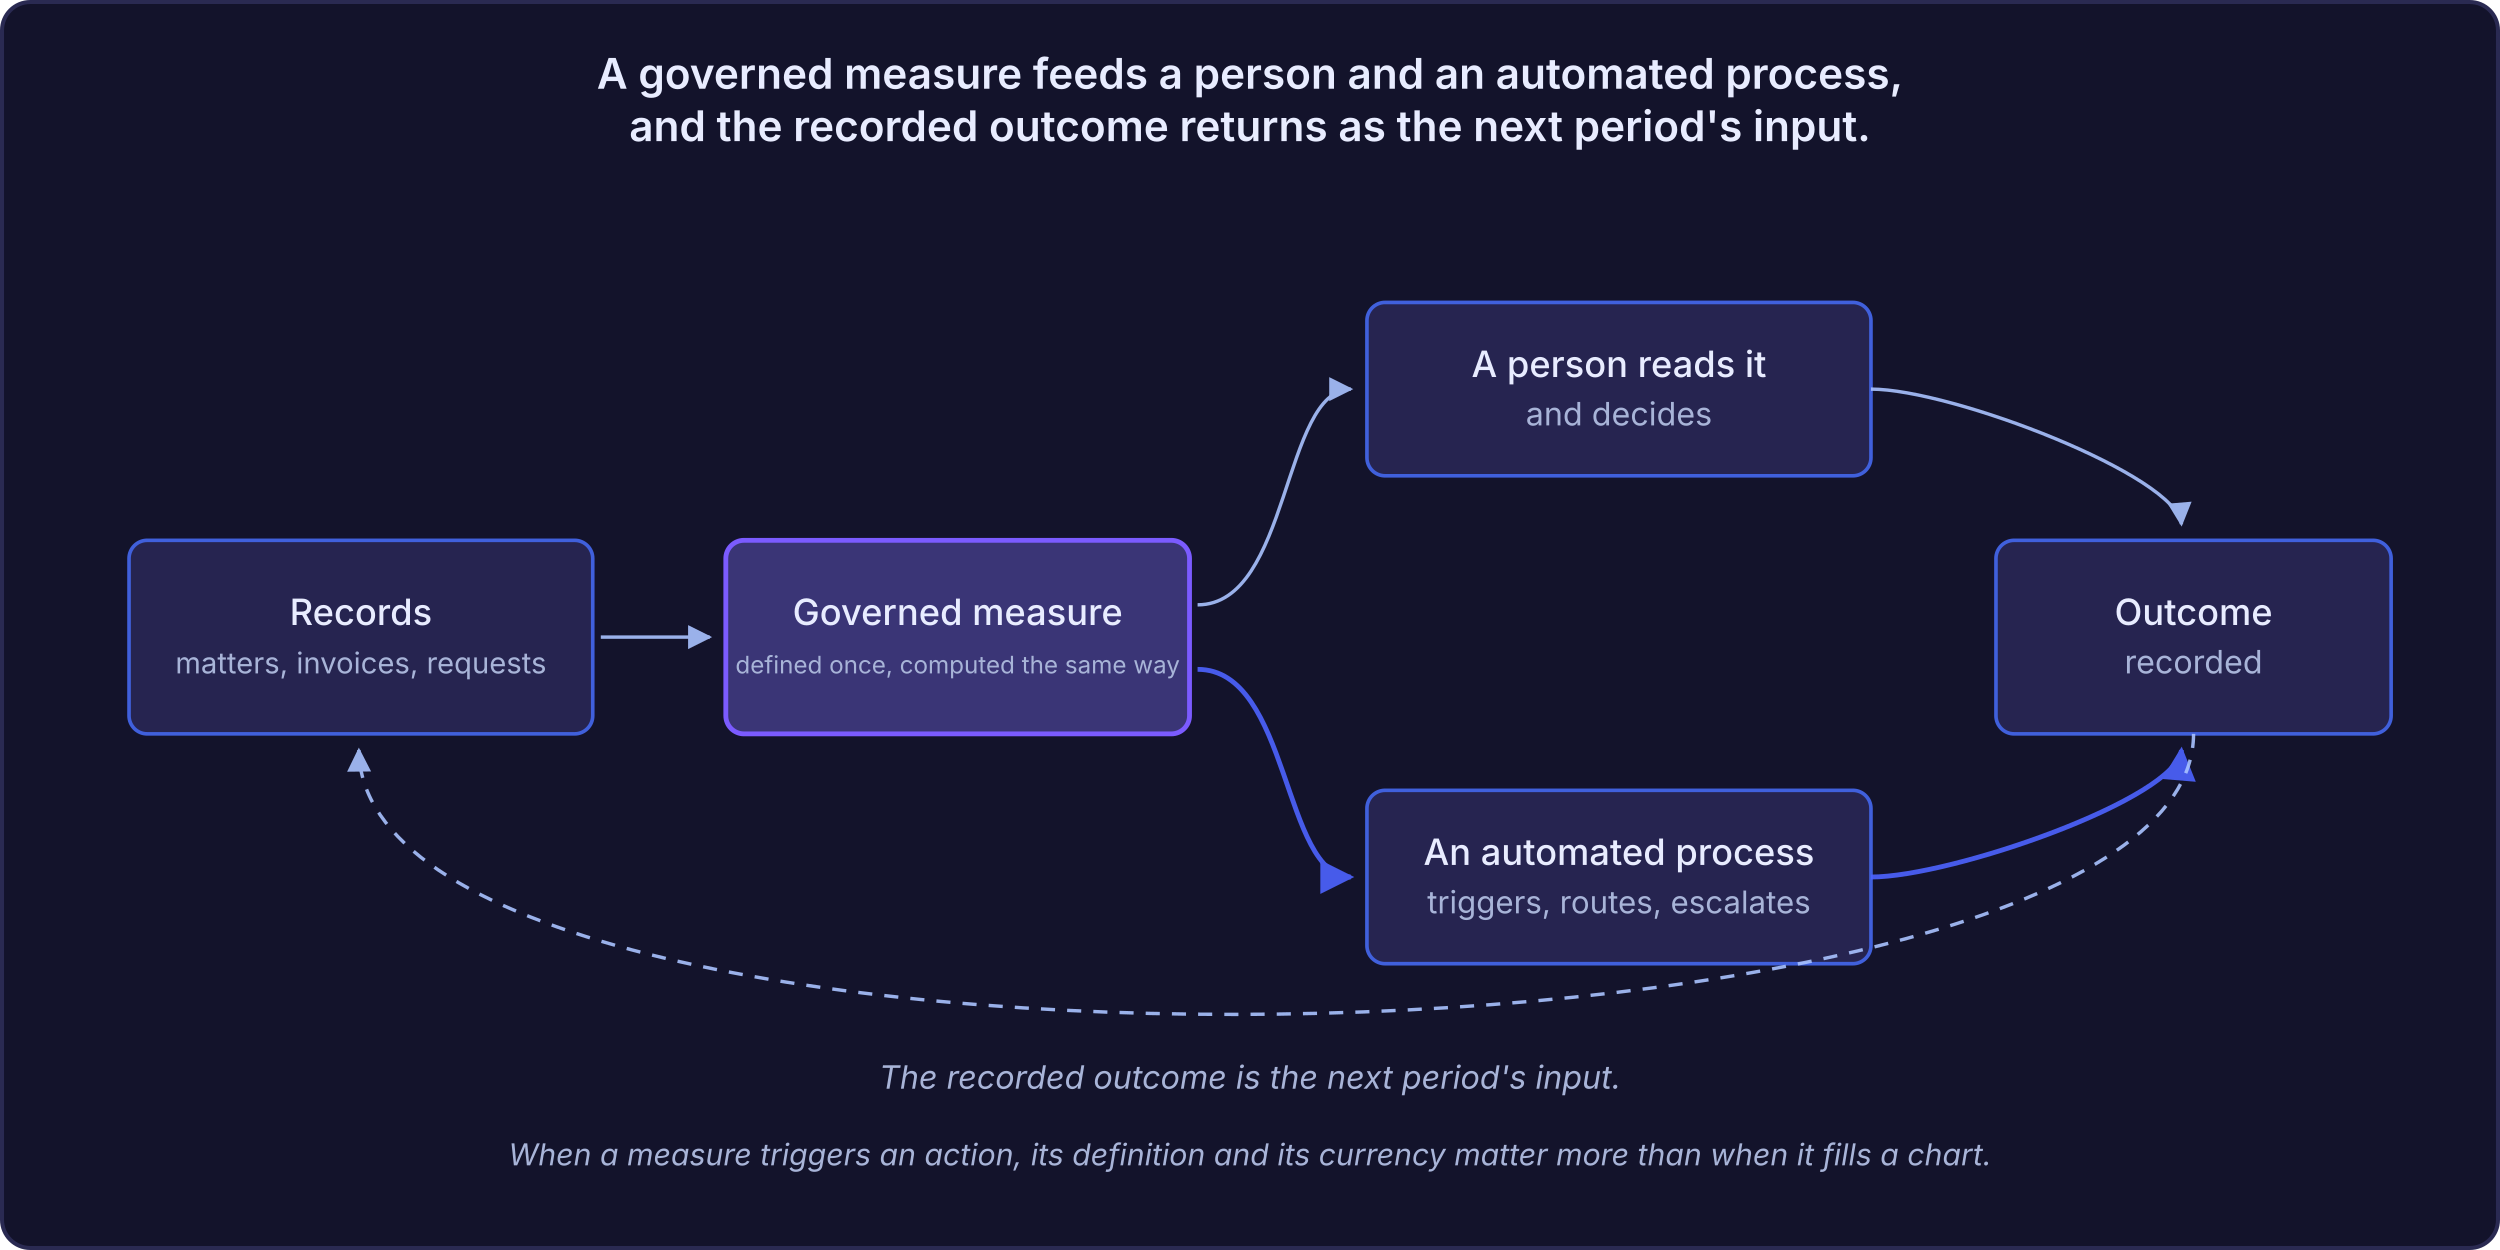
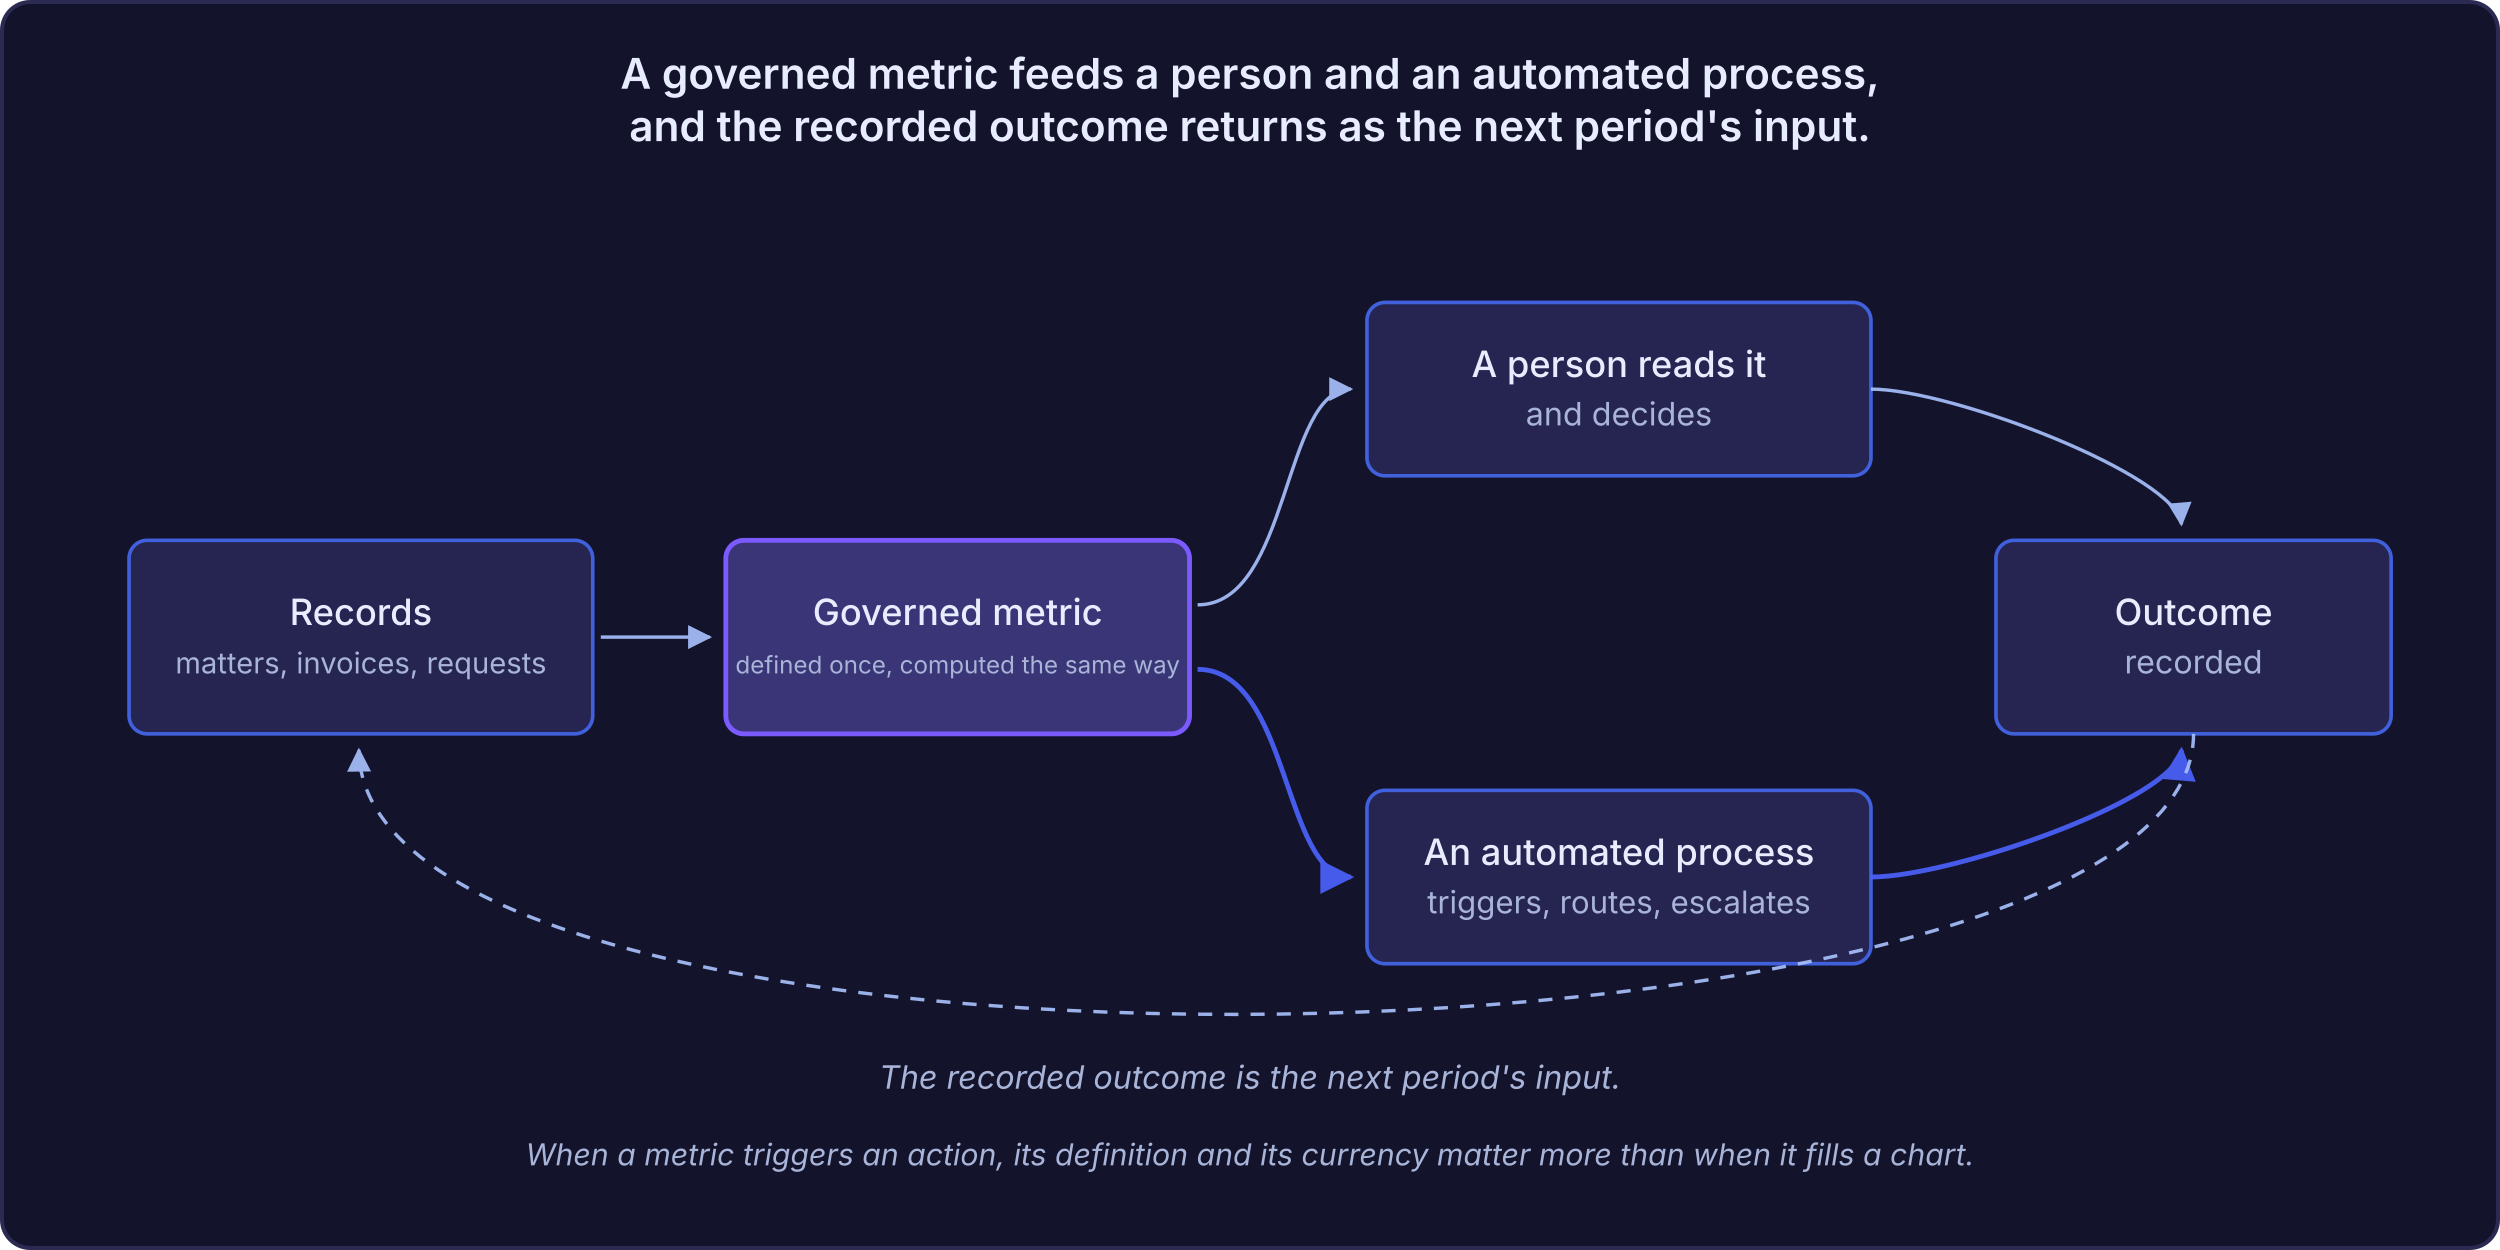
<svg xmlns="http://www.w3.org/2000/svg" viewBox="0 0 1240 620" role="img" aria-labelledby="ex-title ex-desc" font-family="system-ui, -apple-system, 'Segoe UI', Inter, Helvetica, Arial, sans-serif">
  <defs>
    <marker id="arrow" viewBox="0 0 10 10" refX="9" refY="5" markerWidth="7" markerHeight="7" orient="auto-start-reverse">
      <path d="M 0 0 L 10 5 L 0 10 z" fill="#A8C2FF" />
    </marker>
    <marker id="arrowHot" viewBox="0 0 10 10" refX="9" refY="5" markerWidth="7" markerHeight="7" orient="auto-start-reverse">
      <path d="M 0 0 L 10 5 L 0 10 z" fill="#4C63FF" />
    </marker>
  </defs>
  <rect x="1" y="1" width="1238" height="618" rx="14" fill="#13132B" stroke="#2A2A52" stroke-width="2" />
-   <text x="620" y="44" text-anchor="middle" font-size="21" fill="#E8ECFF" font-weight="600">A governed measure feeds a person and an automated process,</text>
+   <text x="620" y="44" text-anchor="middle" font-size="21" fill="#E8ECFF" font-weight="600">A governed metric feeds a person and an automated process,</text>
  <text x="620" y="70" text-anchor="middle" font-size="21" fill="#E8ECFF" font-weight="600">and the recorded outcome returns as the next period's input.</text>
  <rect x="64" y="268" width="230" height="96" rx="9" fill="#262450" stroke="#4060DC" stroke-width="1.8" />
  <text x="179" y="310" text-anchor="middle" font-size="18" fill="#E8ECFF" font-weight="500">Records</text>
  <text x="179" y="334" text-anchor="middle" font-size="14.5" fill="#A8B4D8" font-weight="400">matters, invoices, requests</text>
  <rect x="360" y="268" width="230" height="96" rx="9" fill="#3A3576" stroke="#7B5BFF" stroke-width="2.4" />
-   <text x="475" y="310" text-anchor="middle" font-size="18" fill="#E8ECFF" font-weight="500">Governed measure</text>
+   <text x="475" y="310" text-anchor="middle" font-size="18" fill="#E8ECFF" font-weight="500">Governed metric</text>
  <text x="475" y="334" text-anchor="middle" font-size="12" fill="#A8B4D8" font-weight="400">defined once, computed the same way</text>
  <line x1="298" y1="316" x2="352" y2="316" stroke="#A8C2FF" stroke-width="1.7" opacity="0.9" marker-end="url(#arrow)" />
  <rect x="678" y="150" width="250" height="86" rx="9" fill="#262450" stroke="#4060DC" stroke-width="1.8" />
  <text x="803" y="187" text-anchor="middle" font-size="18" fill="#E8ECFF" font-weight="500">A person reads it</text>
  <text x="803" y="211" text-anchor="middle" font-size="16" fill="#A8B4D8" font-weight="400">and decides</text>
  <rect x="678" y="392" width="250" height="86" rx="9" fill="#262450" stroke="#4060DC" stroke-width="1.8" />
  <text x="803" y="429" text-anchor="middle" font-size="18" fill="#E8ECFF" font-weight="500">An automated process</text>
  <text x="803" y="453" text-anchor="middle" font-size="15.5" fill="#A8B4D8" font-weight="400">triggers, routes, escalates</text>
  <path d="M 594 300 C 640 300, 636 193, 670 193" fill="none" stroke="#A8C2FF" stroke-width="1.7" opacity="0.9" marker-end="url(#arrow)" />
  <path d="M 594 332 C 640 332, 636 435, 670 435" fill="none" stroke="#4C63FF" stroke-width="2.4" opacity="0.9" marker-end="url(#arrowHot)" />
  <rect x="990" y="268" width="196" height="96" rx="9" fill="#262450" stroke="#4060DC" stroke-width="1.8" />
  <text x="1088" y="310" text-anchor="middle" font-size="18" fill="#E8ECFF" font-weight="500">Outcome</text>
  <text x="1088" y="334" text-anchor="middle" font-size="16" fill="#A8B4D8" font-weight="400">recorded</text>
  <path d="M 928 193 C 968 193, 1080 236, 1082 260" fill="none" stroke="#A8C2FF" stroke-width="1.7" opacity="0.9" marker-end="url(#arrow)" />
  <path d="M 928 435 C 968 435, 1080 396, 1082 372" fill="none" stroke="#4C63FF" stroke-width="2.4" opacity="0.9" marker-end="url(#arrowHot)" />
  <path d="M 1088 364 C 1088 540, 180 556, 178 372" fill="none" stroke="#A8C2FF" stroke-width="1.7" opacity="0.9" stroke-dasharray="7 6" marker-end="url(#arrow)" />
  <text x="620" y="540" text-anchor="middle" font-size="16" fill="#A8B4D8" font-weight="400" font-style="italic">The recorded outcome is the next period's input.</text>
-   <text x="620" y="578" text-anchor="middle" font-size="15" fill="#A8B4D8" font-weight="400" font-style="italic">When a measure triggers an action, its definition and its currency matter more than when it fills a chart.</text>
+   <text x="620" y="578" text-anchor="middle" font-size="15" fill="#A8B4D8" font-weight="400" font-style="italic">When a metric triggers an action, its definition and its currency matter more than when it fills a chart.</text>
</svg>
